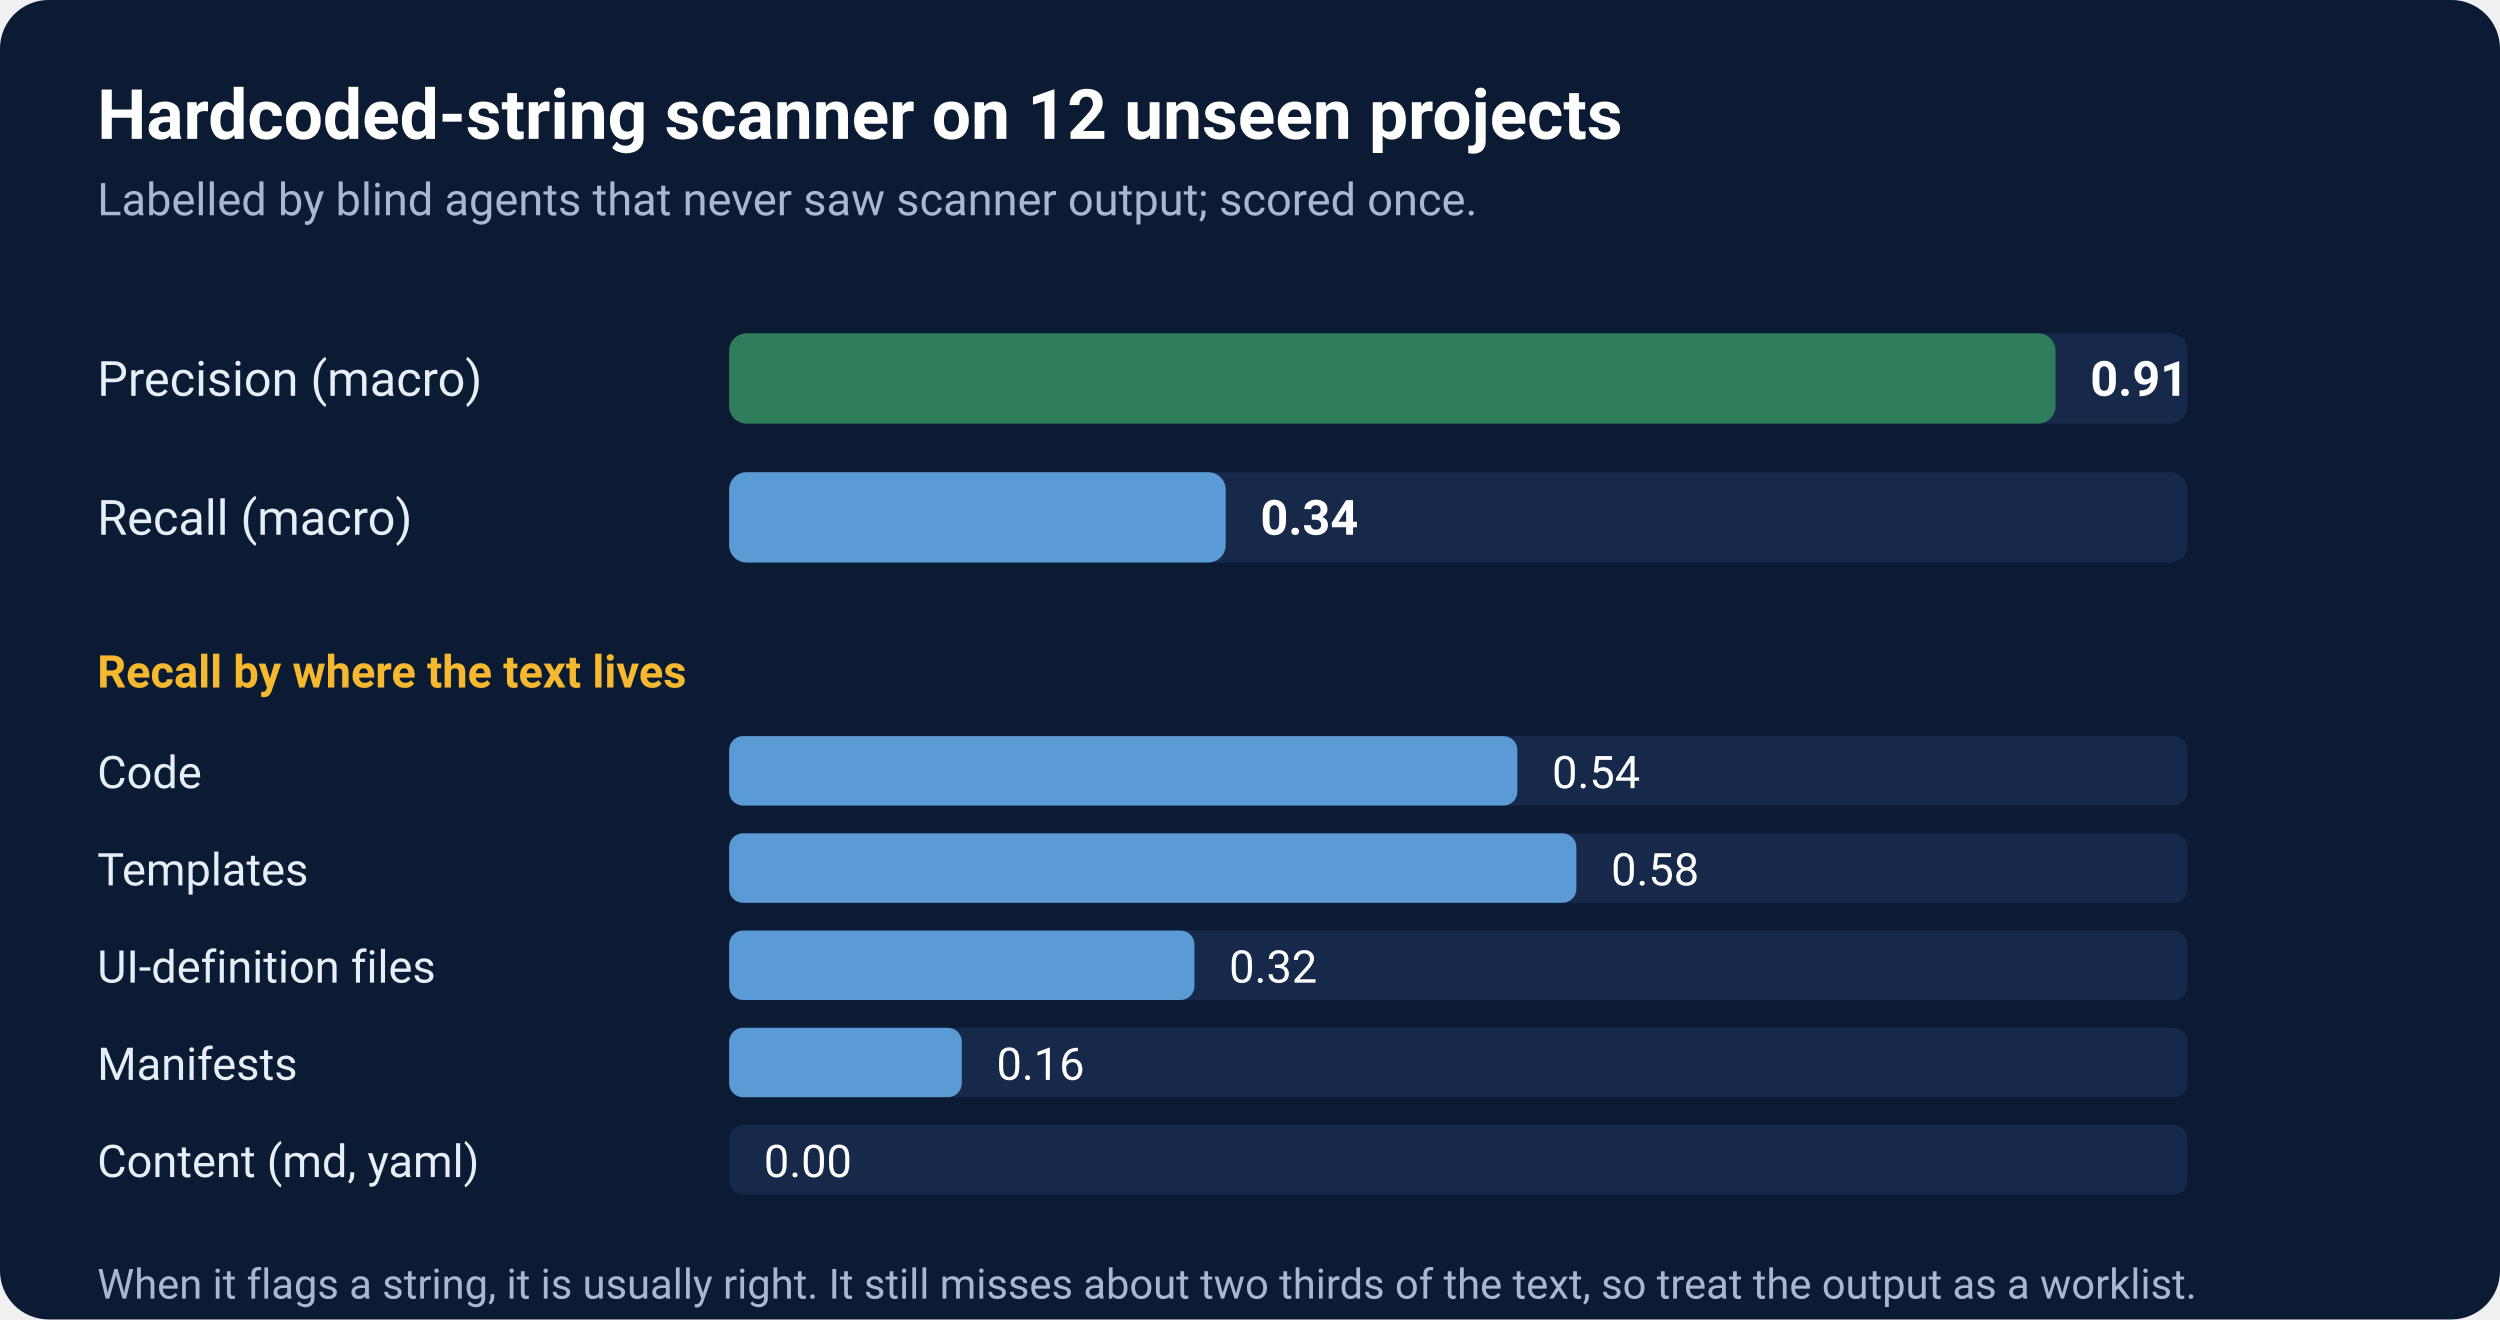
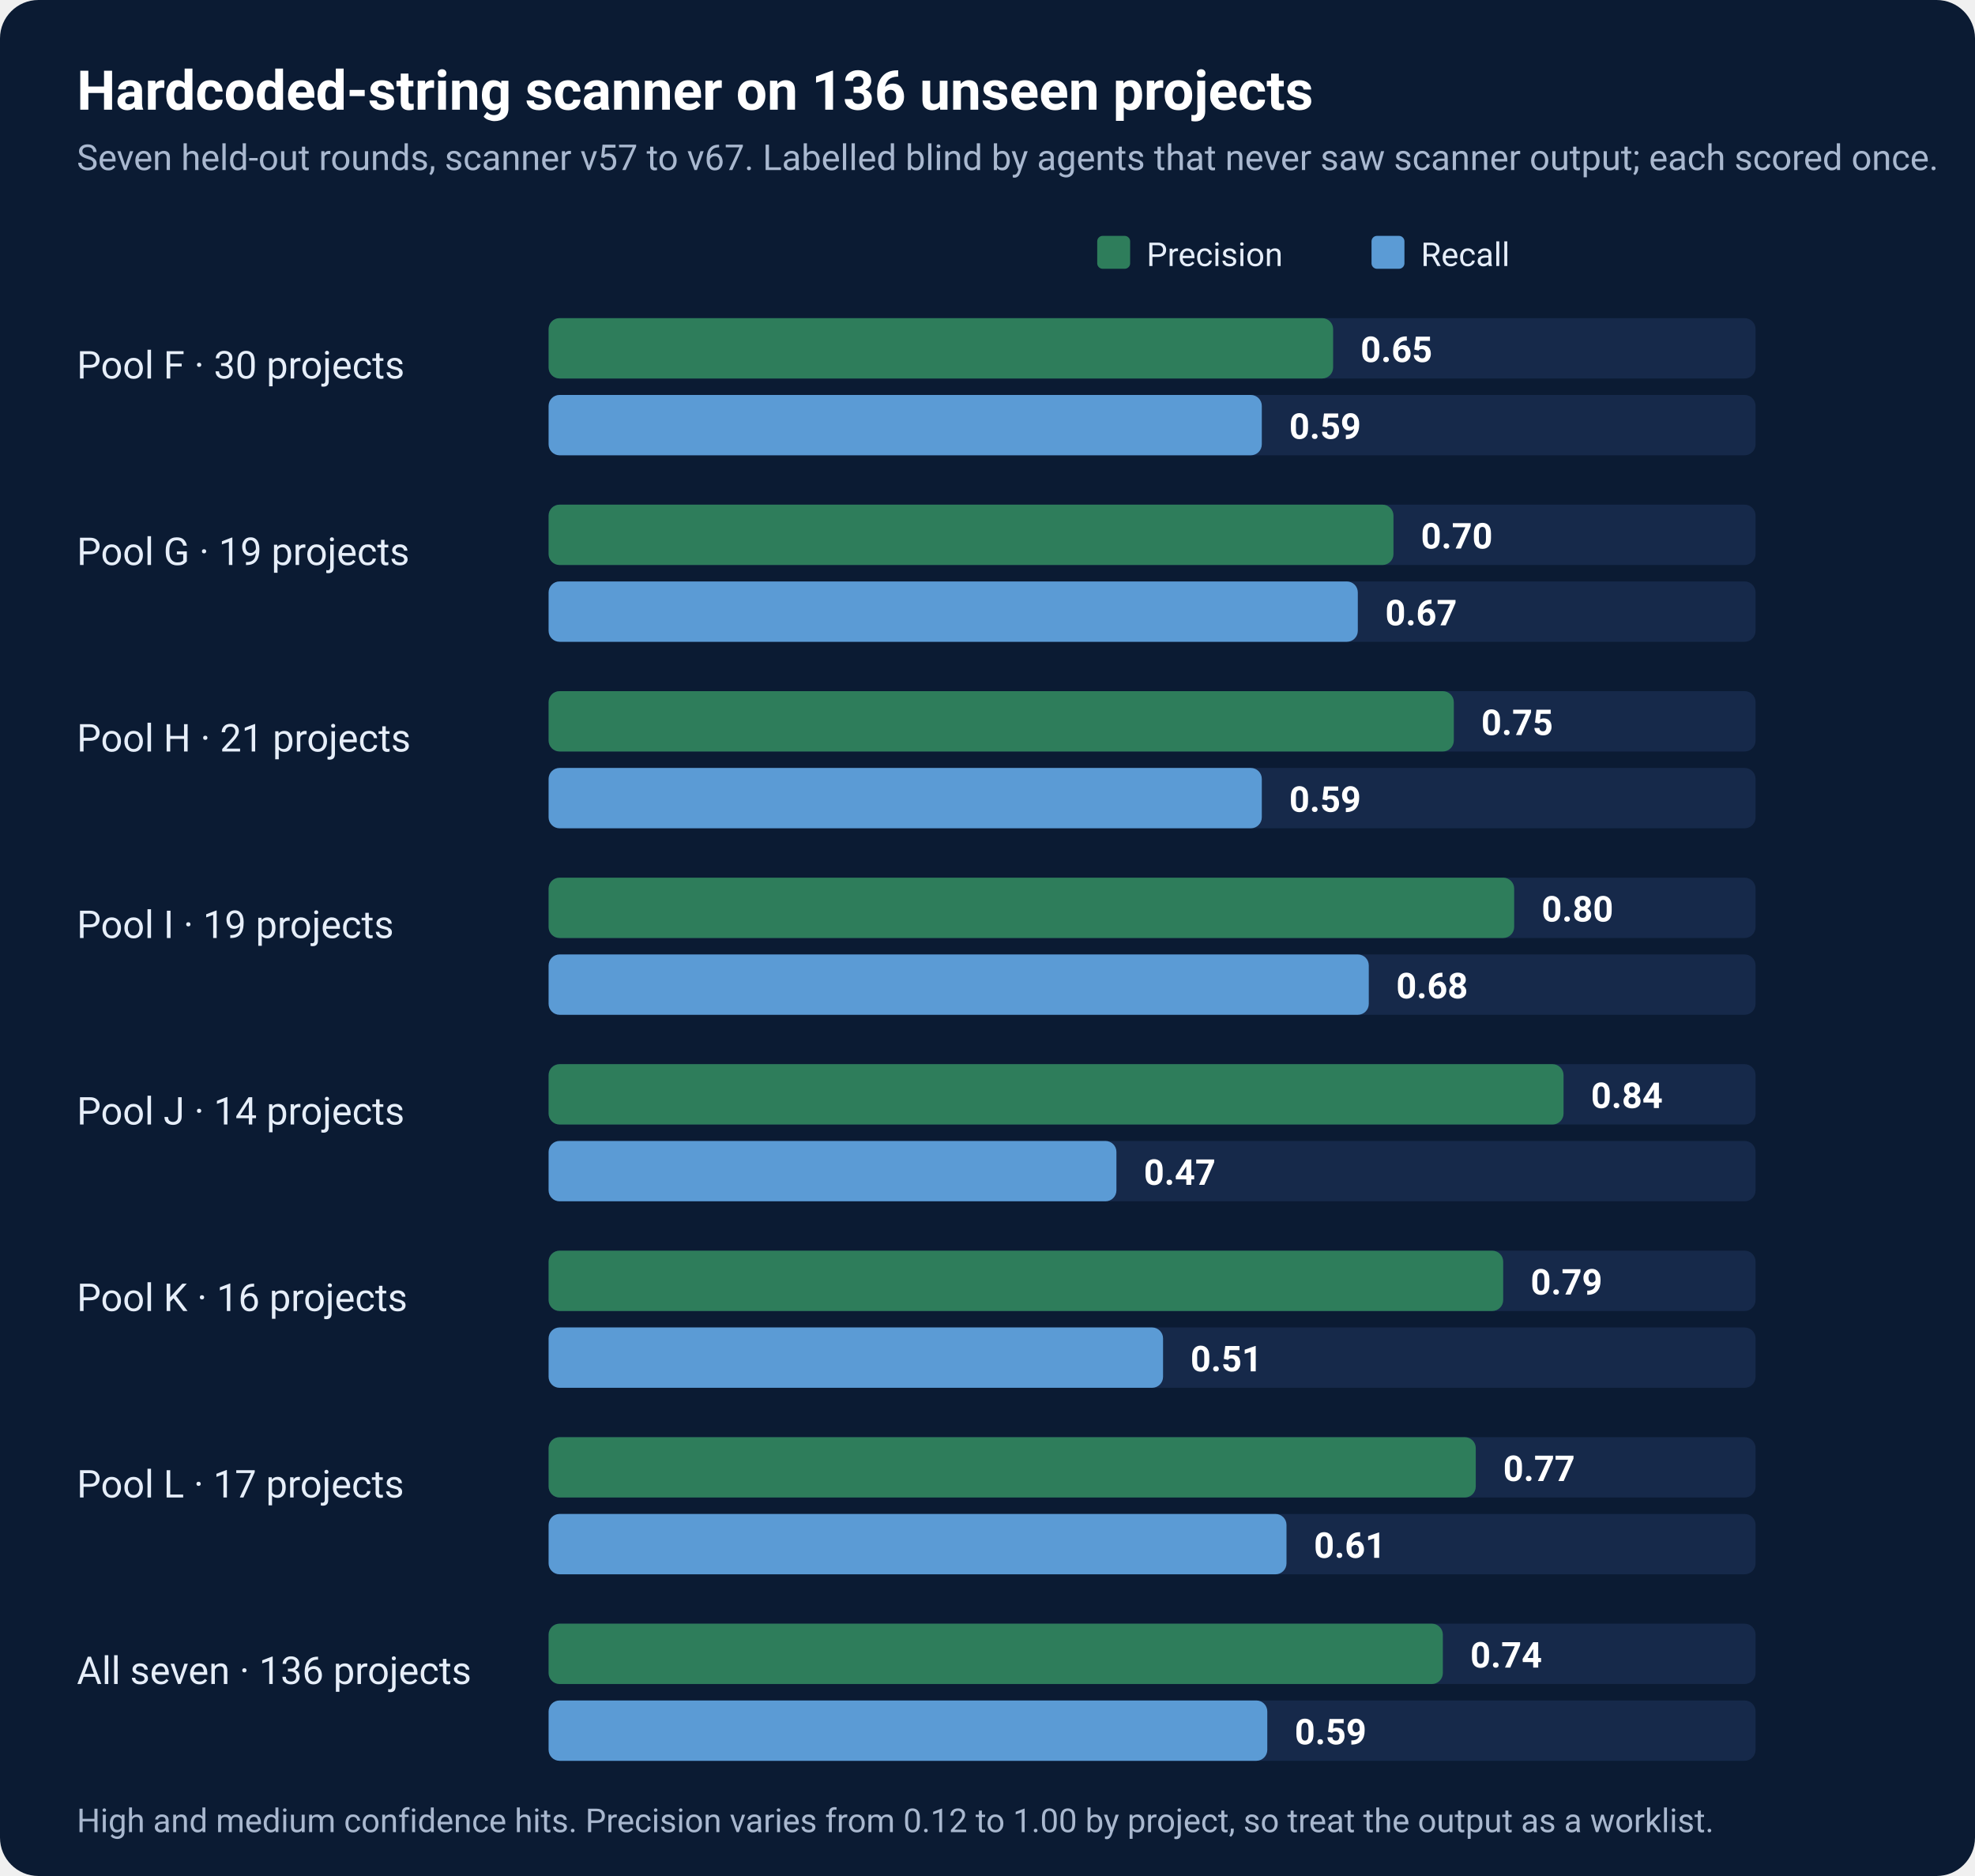
- <svg xmlns="http://www.w3.org/2000/svg" viewBox="0 0 720 380" role="img" aria-label="Scanner precision and recall on 12 held-out projects" font-family="system-ui,Segoe UI,Roboto,Arial,sans-serif">
-   <rect width="720" height="380" rx="14" fill="#0B1B33" />
-   <text x="28" y="40" font-size="20" font-weight="700" fill="#FFFFFF">Hardcoded-string scanner on 12 unseen projects</text>
-   <text x="28" y="62" font-size="13" fill="#A9B8CF">Labelled by blind agents that never saw scanner output; scored once.</text>
-   <text x="28" y="114" font-size="14" fill="#E6EEF9">Precision (macro)</text>
-   <rect x="210" y="96" width="420" height="26" rx="5" fill="#16294A" />
-   <rect x="210" y="96" width="382" height="26" rx="5" fill="#2E7D5B" />
-   <text x="602" y="114" font-size="14" font-weight="700" fill="#FFFFFF">0.91</text>
-   <text x="28" y="154" font-size="14" fill="#E6EEF9">Recall (macro)</text>
-   <rect x="210" y="136" width="420" height="26" rx="5" fill="#16294A" />
-   <rect x="210" y="136" width="143" height="26" rx="5" fill="#5B9BD5" />
-   <text x="363" y="154" font-size="14" font-weight="700" fill="#FFFFFF">0.34</text>
-   <text x="28" y="198" font-size="13" font-weight="700" fill="#F5B82E">Recall by where the text lives</text>
-   <text x="28" y="227" font-size="13" fill="#E6EEF9">Code</text>
-   <rect x="210" y="212" width="420" height="20" rx="4" fill="#16294A" />
-   <rect x="210" y="212" width="227" height="20" rx="4" fill="#5B9BD5" />
-   <text x="447" y="227" font-size="13" fill="#FFFFFF">0.54</text>
-   <text x="28" y="255" font-size="13" fill="#E6EEF9">Templates</text>
-   <rect x="210" y="240" width="420" height="20" rx="4" fill="#16294A" />
-   <rect x="210" y="240" width="244" height="20" rx="4" fill="#5B9BD5" />
-   <text x="464" y="255" font-size="13" fill="#FFFFFF">0.58</text>
-   <text x="28" y="283" font-size="13" fill="#E6EEF9">UI-definition files</text>
-   <rect x="210" y="268" width="420" height="20" rx="4" fill="#16294A" />
-   <rect x="210" y="268" width="134" height="20" rx="4" fill="#5B9BD5" />
-   <text x="354" y="283" font-size="13" fill="#FFFFFF">0.32</text>
-   <text x="28" y="311" font-size="13" fill="#E6EEF9">Manifests</text>
-   <rect x="210" y="296" width="420" height="20" rx="4" fill="#16294A" />
-   <rect x="210" y="296" width="67" height="20" rx="4" fill="#5B9BD5" />
-   <text x="287" y="311" font-size="13" fill="#FFFFFF">0.16</text>
-   <text x="28" y="339" font-size="13" fill="#E6EEF9">Content (md, yaml)</text>
-   <rect x="210" y="324" width="420" height="20" rx="4" fill="#16294A" />
-   <rect x="210" y="324" width="0" height="20" rx="4" fill="#5B9BD5" />
-   <text x="220" y="339" font-size="13" fill="#FFFFFF">0.00</text>
-   <text x="28" y="374" font-size="12" fill="#A9B8CF">When it flags a string, it is usually right. It still misses about two thirds of the text, so treat the output as a worklist.</text>
+ <svg xmlns="http://www.w3.org/2000/svg" viewBox="0 0 720 684" role="img" aria-label="Scanner precision and recall on the seven latest held-out rounds" font-family="system-ui,Segoe UI,Roboto,Arial,sans-serif">
+   <rect width="720" height="684" rx="14" fill="#0B1B33" />
+   <text x="28" y="40" font-size="20" font-weight="700" fill="#FFFFFF">Hardcoded-string scanner on 136 unseen projects</text>
+   <text x="28" y="62" font-size="13" fill="#A9B8CF">Seven held-out rounds, scanner v57 to v67. Labelled blind by agents that never saw scanner output; each scored once.</text>
+   <rect x="400" y="86" width="12" height="12" rx="2" fill="#2E7D5B" />
+   <text x="418" y="97" font-size="12" fill="#E6EEF9">Precision</text>
+   <rect x="500" y="86" width="12" height="12" rx="2" fill="#5B9BD5" />
+   <text x="518" y="97" font-size="12" fill="#E6EEF9">Recall</text>
+   <text x="28" y="138" font-size="14" fill="#E6EEF9">Pool F · 30 projects</text>
+   <rect x="200" y="116" width="440" height="22" rx="4" fill="#16294A" />
+   <rect x="200" y="116" width="286" height="22" rx="4" fill="#2E7D5B" />
+   <text x="496" y="132" font-size="13" font-weight="700" fill="#FFFFFF">0.65</text>
+   <rect x="200" y="144" width="440" height="22" rx="4" fill="#16294A" />
+   <rect x="200" y="144" width="260" height="22" rx="4" fill="#5B9BD5" />
+   <text x="470" y="160" font-size="13" font-weight="700" fill="#FFFFFF">0.59</text>
+   <text x="28" y="206" font-size="14" fill="#E6EEF9">Pool G · 19 projects</text>
+   <rect x="200" y="184" width="440" height="22" rx="4" fill="#16294A" />
+   <rect x="200" y="184" width="308" height="22" rx="4" fill="#2E7D5B" />
+   <text x="518" y="200" font-size="13" font-weight="700" fill="#FFFFFF">0.70</text>
+   <rect x="200" y="212" width="440" height="22" rx="4" fill="#16294A" />
+   <rect x="200" y="212" width="295" height="22" rx="4" fill="#5B9BD5" />
+   <text x="505" y="228" font-size="13" font-weight="700" fill="#FFFFFF">0.67</text>
+   <text x="28" y="274" font-size="14" fill="#E6EEF9">Pool H · 21 projects</text>
+   <rect x="200" y="252" width="440" height="22" rx="4" fill="#16294A" />
+   <rect x="200" y="252" width="330" height="22" rx="4" fill="#2E7D5B" />
+   <text x="540" y="268" font-size="13" font-weight="700" fill="#FFFFFF">0.75</text>
+   <rect x="200" y="280" width="440" height="22" rx="4" fill="#16294A" />
+   <rect x="200" y="280" width="260" height="22" rx="4" fill="#5B9BD5" />
+   <text x="470" y="296" font-size="13" font-weight="700" fill="#FFFFFF">0.59</text>
+   <text x="28" y="342" font-size="14" fill="#E6EEF9">Pool I · 19 projects</text>
+   <rect x="200" y="320" width="440" height="22" rx="4" fill="#16294A" />
+   <rect x="200" y="320" width="352" height="22" rx="4" fill="#2E7D5B" />
+   <text x="562" y="336" font-size="13" font-weight="700" fill="#FFFFFF">0.80</text>
+   <rect x="200" y="348" width="440" height="22" rx="4" fill="#16294A" />
+   <rect x="200" y="348" width="299" height="22" rx="4" fill="#5B9BD5" />
+   <text x="509" y="364" font-size="13" font-weight="700" fill="#FFFFFF">0.68</text>
+   <text x="28" y="410" font-size="14" fill="#E6EEF9">Pool J · 14 projects</text>
+   <rect x="200" y="388" width="440" height="22" rx="4" fill="#16294A" />
+   <rect x="200" y="388" width="370" height="22" rx="4" fill="#2E7D5B" />
+   <text x="580" y="404" font-size="13" font-weight="700" fill="#FFFFFF">0.84</text>
+   <rect x="200" y="416" width="440" height="22" rx="4" fill="#16294A" />
+   <rect x="200" y="416" width="207" height="22" rx="4" fill="#5B9BD5" />
+   <text x="417" y="432" font-size="13" font-weight="700" fill="#FFFFFF">0.47</text>
+   <text x="28" y="478" font-size="14" fill="#E6EEF9">Pool K · 16 projects</text>
+   <rect x="200" y="456" width="440" height="22" rx="4" fill="#16294A" />
+   <rect x="200" y="456" width="348" height="22" rx="4" fill="#2E7D5B" />
+   <text x="558" y="472" font-size="13" font-weight="700" fill="#FFFFFF">0.79</text>
+   <rect x="200" y="484" width="440" height="22" rx="4" fill="#16294A" />
+   <rect x="200" y="484" width="224" height="22" rx="4" fill="#5B9BD5" />
+   <text x="434" y="500" font-size="13" font-weight="700" fill="#FFFFFF">0.51</text>
+   <text x="28" y="546" font-size="14" fill="#E6EEF9">Pool L · 17 projects</text>
+   <rect x="200" y="524" width="440" height="22" rx="4" fill="#16294A" />
+   <rect x="200" y="524" width="338" height="22" rx="4" fill="#2E7D5B" />
+   <text x="548" y="540" font-size="13" font-weight="700" fill="#FFFFFF">0.77</text>
+   <rect x="200" y="552" width="440" height="22" rx="4" fill="#16294A" />
+   <rect x="200" y="552" width="269" height="22" rx="4" fill="#5B9BD5" />
+   <text x="479" y="568" font-size="13" font-weight="700" fill="#FFFFFF">0.61</text>
+   <text x="28" y="614" font-size="14" fill="#E6EEF9">All seven · 136 projects</text>
+   <rect x="200" y="592" width="440" height="22" rx="4" fill="#16294A" />
+   <rect x="200" y="592" width="326" height="22" rx="4" fill="#2E7D5B" />
+   <text x="536" y="608" font-size="13" font-weight="700" fill="#FFFFFF">0.74</text>
+   <rect x="200" y="620" width="440" height="22" rx="4" fill="#16294A" />
+   <rect x="200" y="620" width="262" height="22" rx="4" fill="#5B9BD5" />
+   <text x="472" y="636" font-size="13" font-weight="700" fill="#FFFFFF">0.59</text>
+   <text x="28" y="668" font-size="12" fill="#A9B8CF">High and medium confidence hits. Precision varies from 0.12 to 1.00 by project, so treat the output as a worklist.</text>
</svg>
